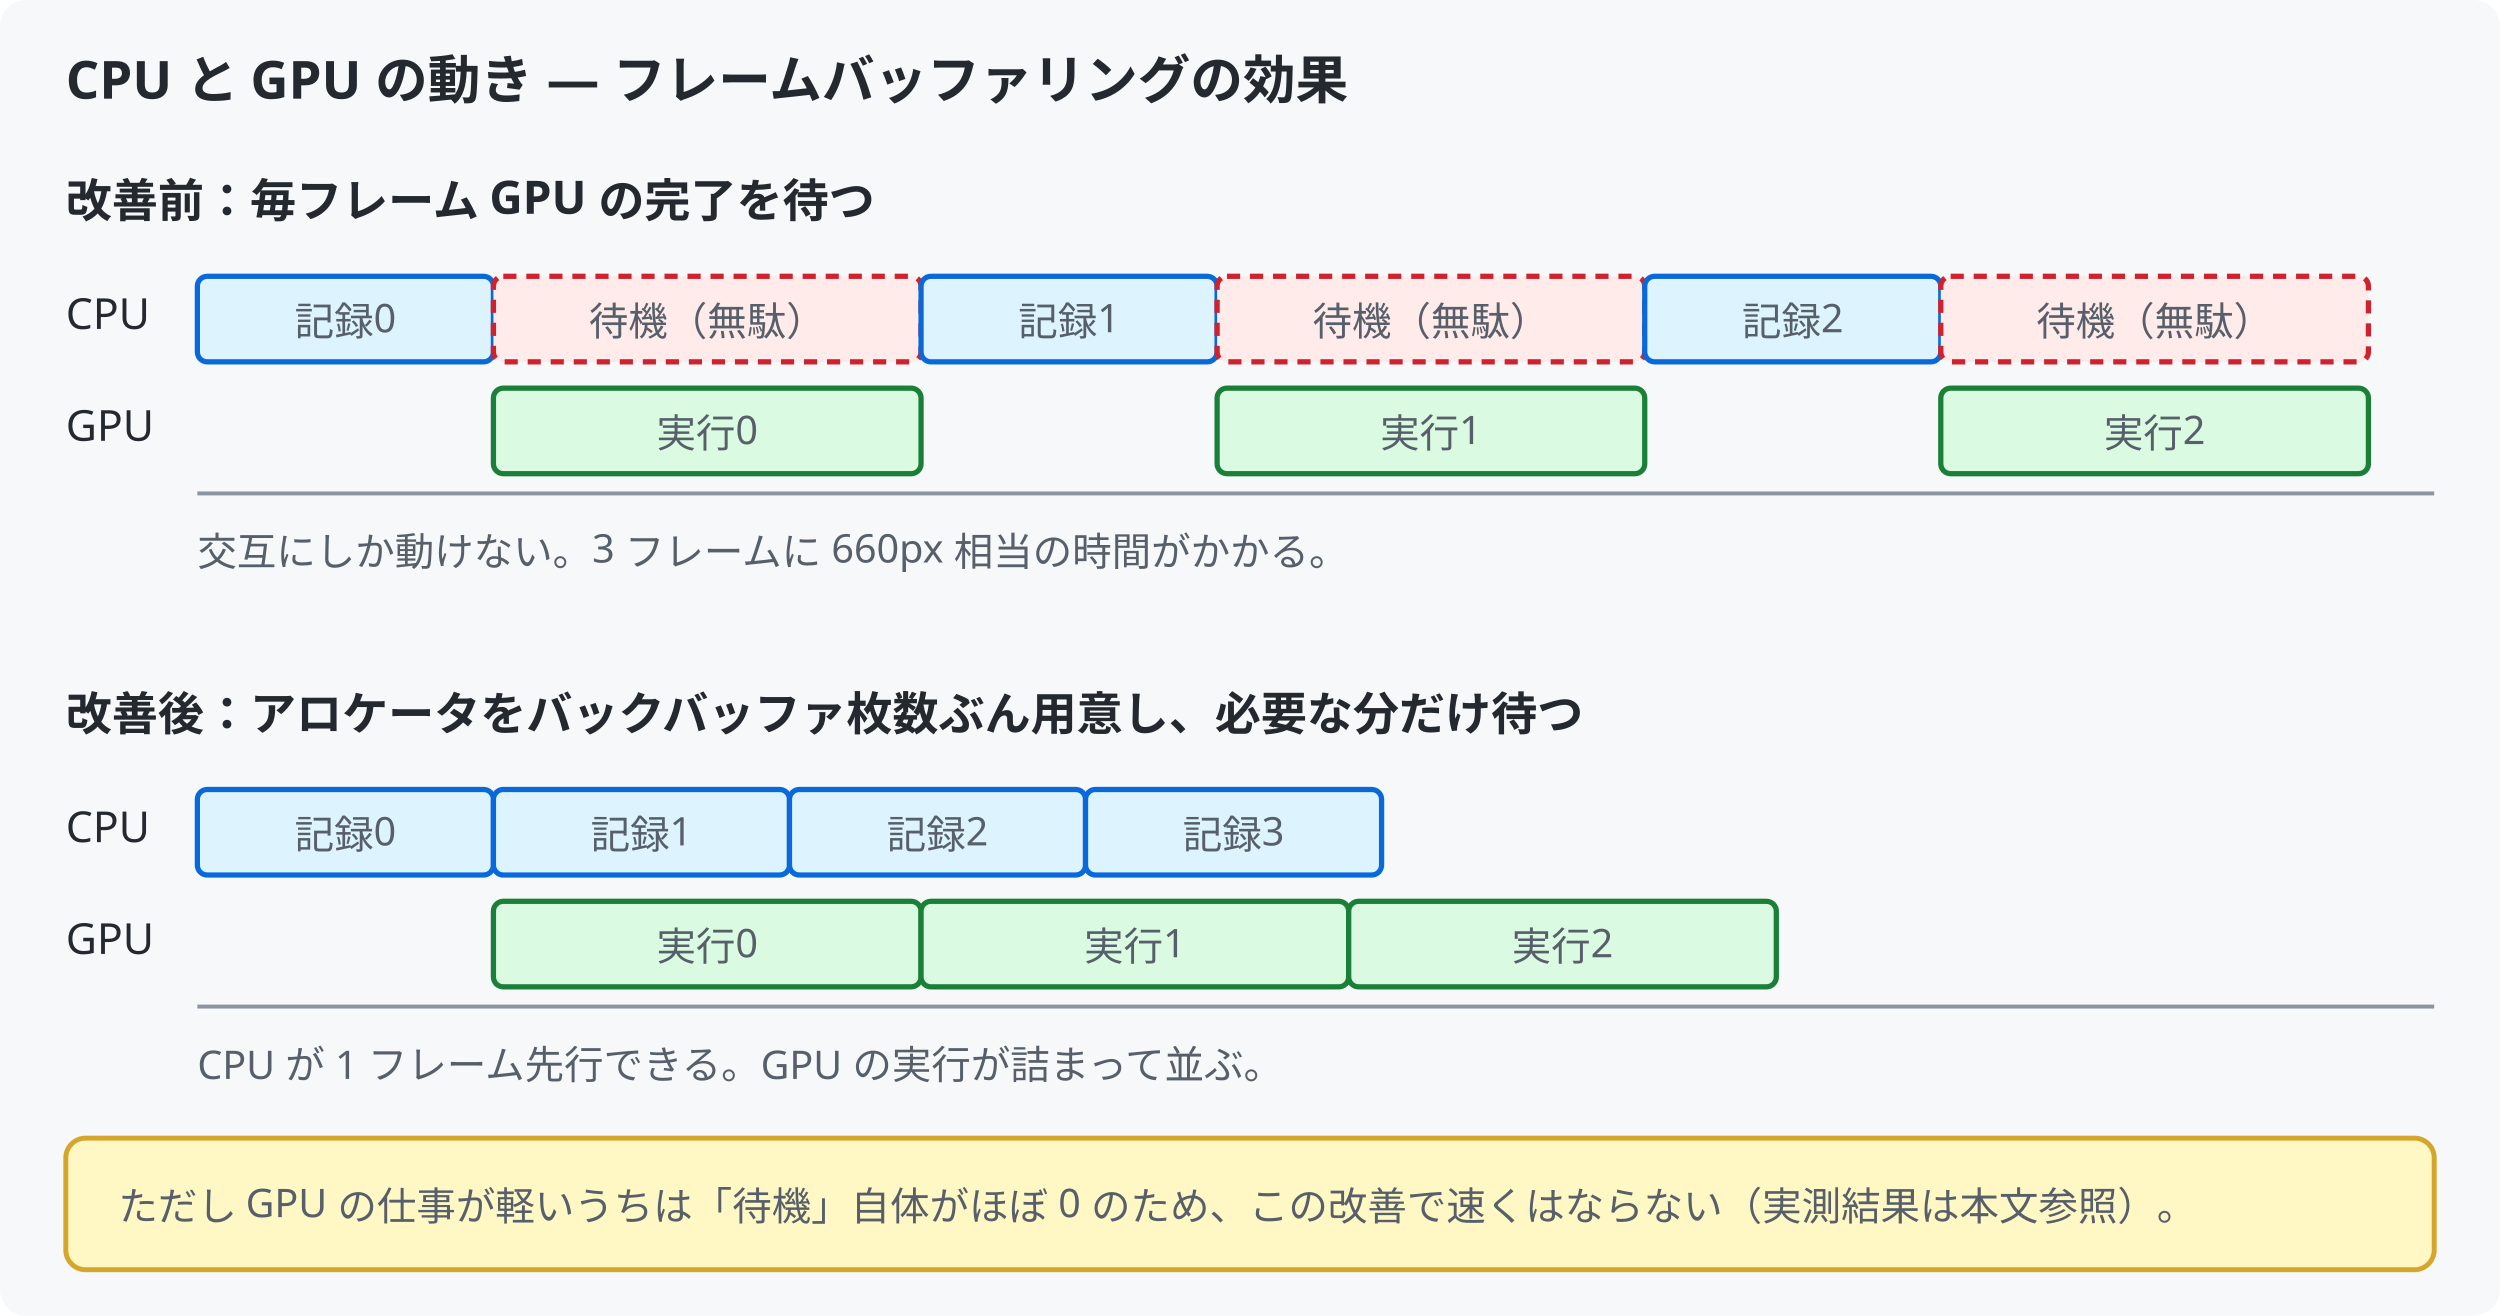
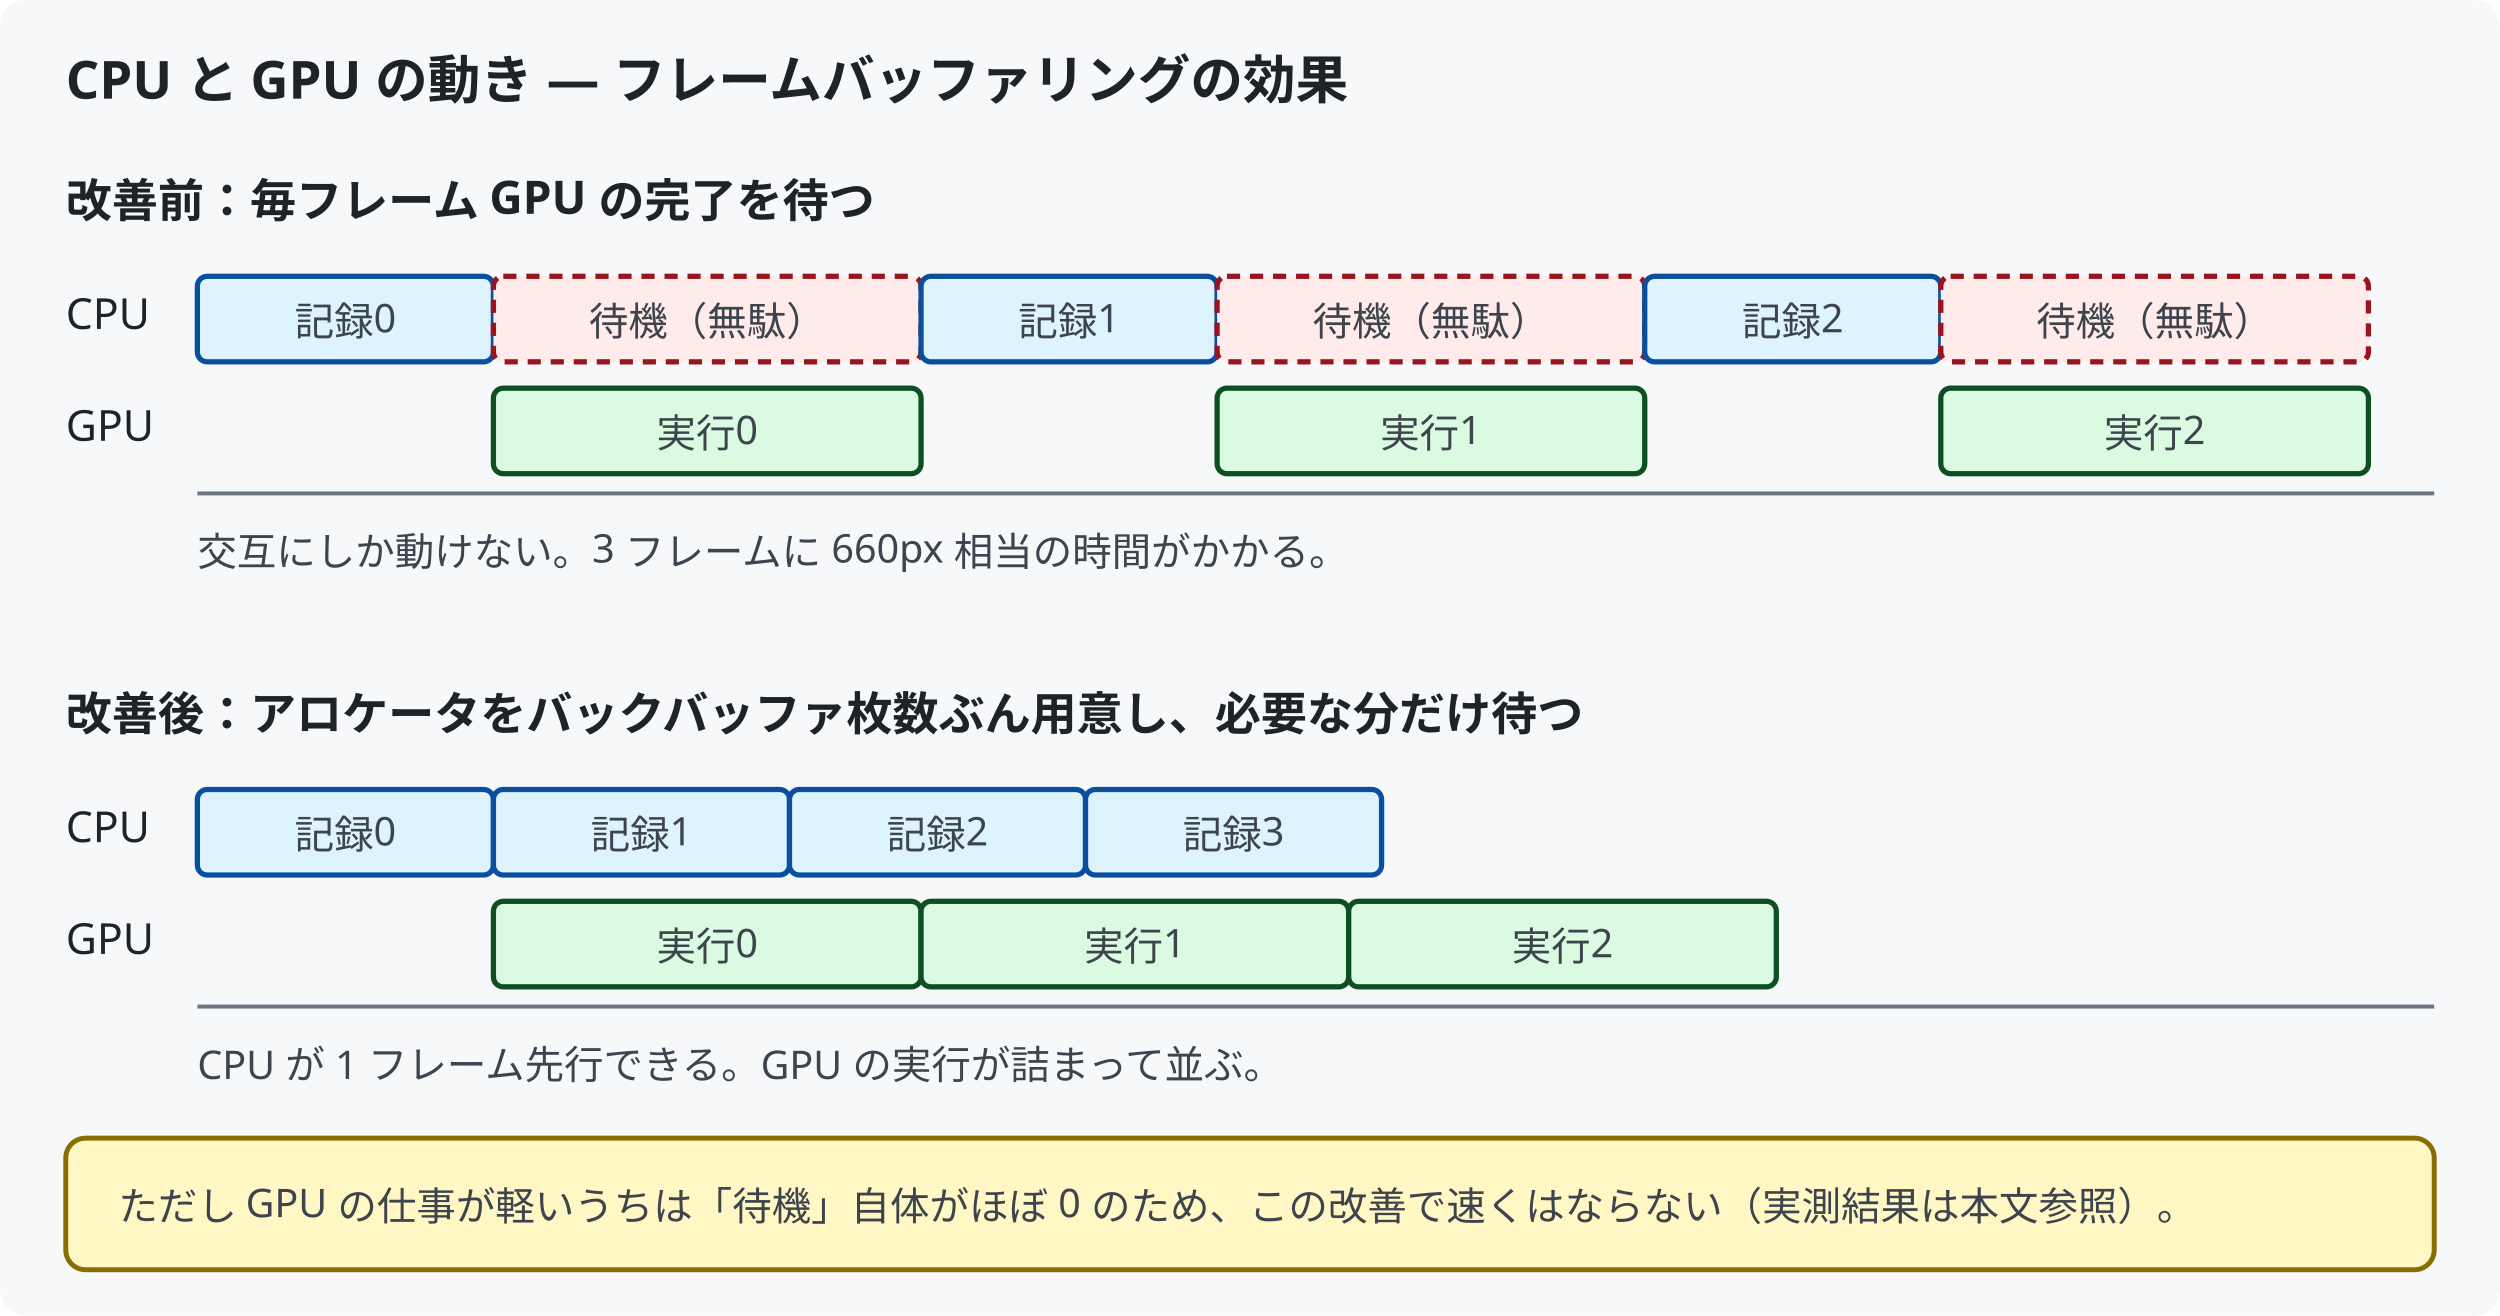
<svg xmlns="http://www.w3.org/2000/svg" viewBox="0 0 760 400" width="760" height="400" role="img" aria-label="フレームバッファリング導入前後の CPU と GPU のタイムライン比較">
  <style>
    .bg   { fill: #f6f8fa; }
-     .txt  { font-family: "Segoe UI", "Yu Gothic UI", "Hiragino Sans", "Noto Sans JP", sans-serif; fill: #24292f; }
+     .txt  { font-family: "Segoe UI", "Yu Gothic UI", "Hiragino Sans", "Noto Sans JP", sans-serif; fill: #1f2328; }
    .ttl  { font-size: 16px; font-weight: 600; }
    .sec  { font-size: 14px; font-weight: 600; }
    .lbl  { font-size: 13px; }
-     .sub  { font-size: 12px; fill: #57606a; }
-     .cpu  { fill: #ddf4ff; stroke: #0969da; stroke-width: 1.6; }
-     .gpu  { fill: #dafbe1; stroke: #1a7f37; stroke-width: 1.6; }
-     .idle { fill: #ffebe9; stroke: #cf222e; stroke-width: 1.6; stroke-dasharray: 4 3; }
-     .axis { stroke: #8c959f; stroke-width: 1.2; }
+     .sub  { font-size: 12px; fill: #3d444d; }
+     .cpu  { fill: #ddf4ff; stroke: #0a4f9e; stroke-width: 1.6; }
+     .gpu  { fill: #dafbe1; stroke: #0d4f21; stroke-width: 1.6; }
+     .idle { fill: #ffebe9; stroke: #9a1420; stroke-width: 1.6; stroke-dasharray: 4 3; }
+     .axis { stroke: #6e7781; stroke-width: 1.2; }
  </style>
  <rect class="bg" width="760" height="400" rx="8" />
  <text class="txt ttl" x="20" y="30">CPU と GPU の動き — フレームバッファリングの効果</text>
  <text class="txt sec" x="20" y="66">改善前：毎フレーム GPU の完了を待つ</text>
  <text class="txt lbl" x="20" y="100">CPU</text>
  <text class="txt lbl" x="20" y="134">GPU</text>
  <line class="axis" x1="60" y1="150" x2="740" y2="150" />
  <rect class="cpu" x="60" y="84" width="90" height="26" rx="3" />
  <rect class="idle" x="150" y="84" width="130" height="26" rx="3" />
  <rect class="cpu" x="280" y="84" width="90" height="26" rx="3" />
  <rect class="idle" x="370" y="84" width="130" height="26" rx="3" />
  <rect class="cpu" x="500" y="84" width="90" height="26" rx="3" />
  <rect class="idle" x="590" y="84" width="130" height="26" rx="3" />
  <text class="txt sub" text-anchor="middle" x="105" y="102">記録0</text>
-   <text class="txt sub" text-anchor="middle" x="215" y="102" fill="#cf222e">待機（無駄）</text>
+   <text class="txt sub" text-anchor="middle" x="215" y="102" fill="#9a1420">待機（無駄）</text>
  <text class="txt sub" text-anchor="middle" x="325" y="102">記録1</text>
-   <text class="txt sub" text-anchor="middle" x="435" y="102" fill="#cf222e">待機（無駄）</text>
+   <text class="txt sub" text-anchor="middle" x="435" y="102" fill="#9a1420">待機（無駄）</text>
  <text class="txt sub" text-anchor="middle" x="545" y="102">記録2</text>
-   <text class="txt sub" text-anchor="middle" x="655" y="102" fill="#cf222e">待機（無駄）</text>
+   <text class="txt sub" text-anchor="middle" x="655" y="102" fill="#9a1420">待機（無駄）</text>
  <rect class="gpu" x="150" y="118" width="130" height="26" rx="3" />
  <rect class="gpu" x="370" y="118" width="130" height="26" rx="3" />
  <rect class="gpu" x="590" y="118" width="130" height="26" rx="3" />
  <text class="txt sub" text-anchor="middle" x="215" y="136">実行0</text>
  <text class="txt sub" text-anchor="middle" x="435" y="136">実行1</text>
  <text class="txt sub" text-anchor="middle" x="655" y="136">実行2</text>
  <text class="txt sub" x="60" y="172">交互にしか動けない。3 フレームに 660px 相当の時間がかかる。</text>
  <text class="txt sec" x="20" y="222">改善後：アロケータをバックバッファ枚数ぶん用意し、必要な分だけ待つ</text>
  <text class="txt lbl" x="20" y="256">CPU</text>
  <text class="txt lbl" x="20" y="290">GPU</text>
  <line class="axis" x1="60" y1="306" x2="740" y2="306" />
  <rect class="cpu" x="60" y="240" width="90" height="26" rx="3" />
  <rect class="cpu" x="150" y="240" width="90" height="26" rx="3" />
  <rect class="cpu" x="240" y="240" width="90" height="26" rx="3" />
  <rect class="cpu" x="330" y="240" width="90" height="26" rx="3" />
  <text class="txt sub" text-anchor="middle" x="105" y="258">記録0</text>
  <text class="txt sub" text-anchor="middle" x="195" y="258">記録1</text>
  <text class="txt sub" text-anchor="middle" x="285" y="258">記録2</text>
  <text class="txt sub" text-anchor="middle" x="375" y="258">記録3</text>
  <rect class="gpu" x="150" y="274" width="130" height="26" rx="3" />
  <rect class="gpu" x="280" y="274" width="130" height="26" rx="3" />
  <rect class="gpu" x="410" y="274" width="130" height="26" rx="3" />
  <text class="txt sub" text-anchor="middle" x="215" y="292">実行0</text>
  <text class="txt sub" text-anchor="middle" x="345" y="292">実行1</text>
  <text class="txt sub" text-anchor="middle" x="475" y="292">実行2</text>
  <text class="txt sub" x="60" y="328">CPU が 1 フレーム先行できる。GPU の実行が詰まって並ぶ。</text>
-   <rect x="20" y="346" width="720" height="40" rx="6" fill="#fff8c5" stroke="#d4a72c" stroke-width="1.5" />
+   <rect x="20" y="346" width="720" height="40" rx="6" fill="#fff8c5" stroke="#8a6d00" stroke-width="1.5" />
  <text class="txt sub" x="36" y="371">ただし GPU の仕事が軽いうちは「待機」自体がほぼ 0 のため、この改善で速くはならない（実測結果は本文参照）。</text>
</svg>
